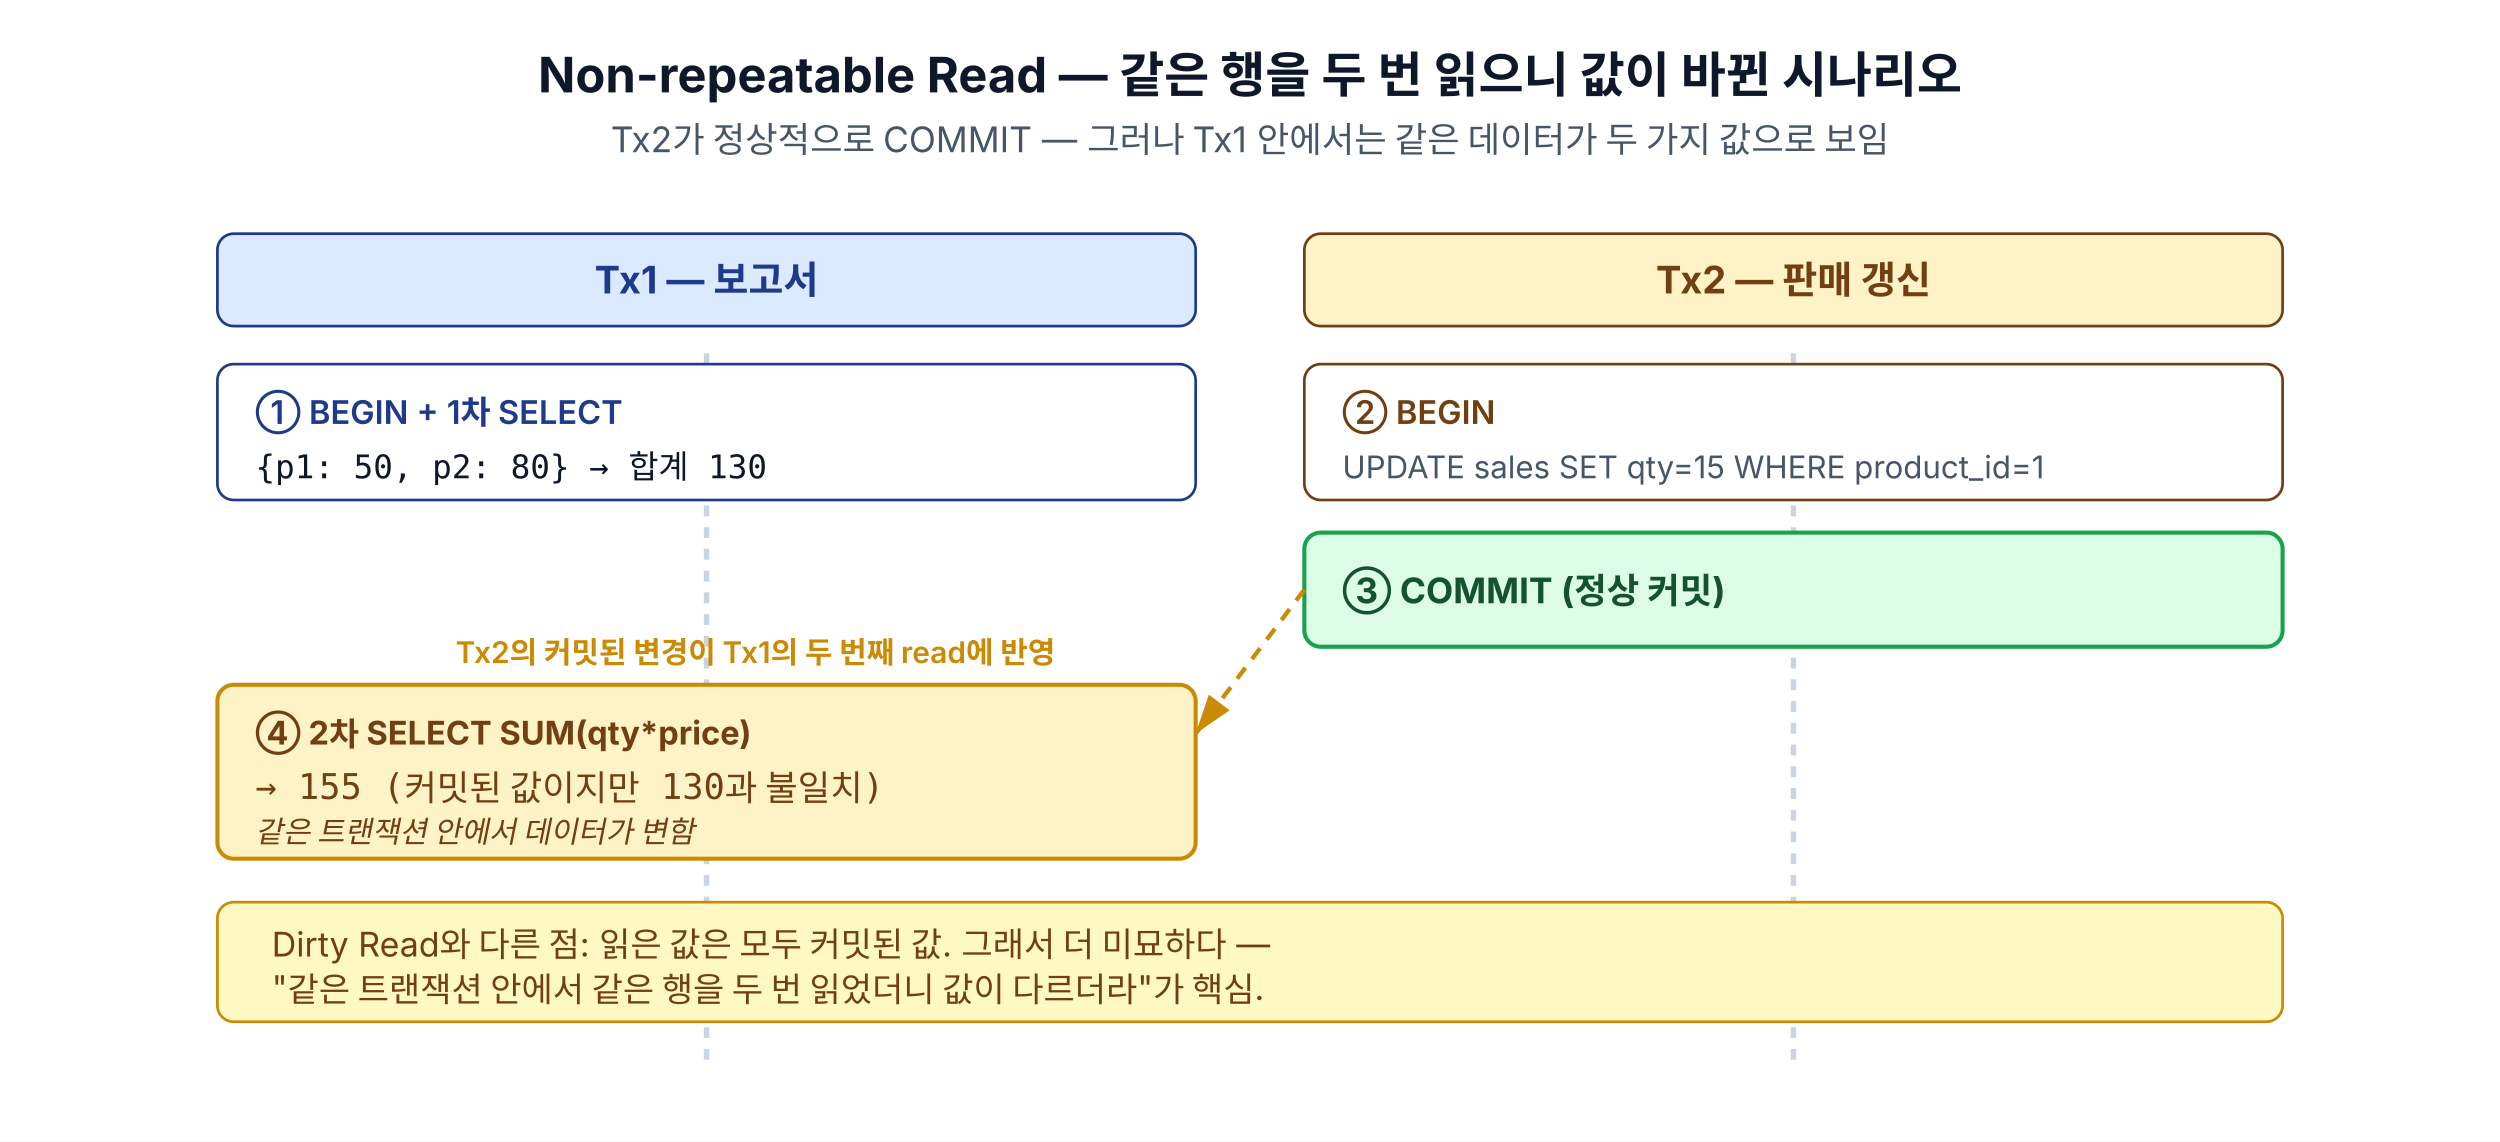
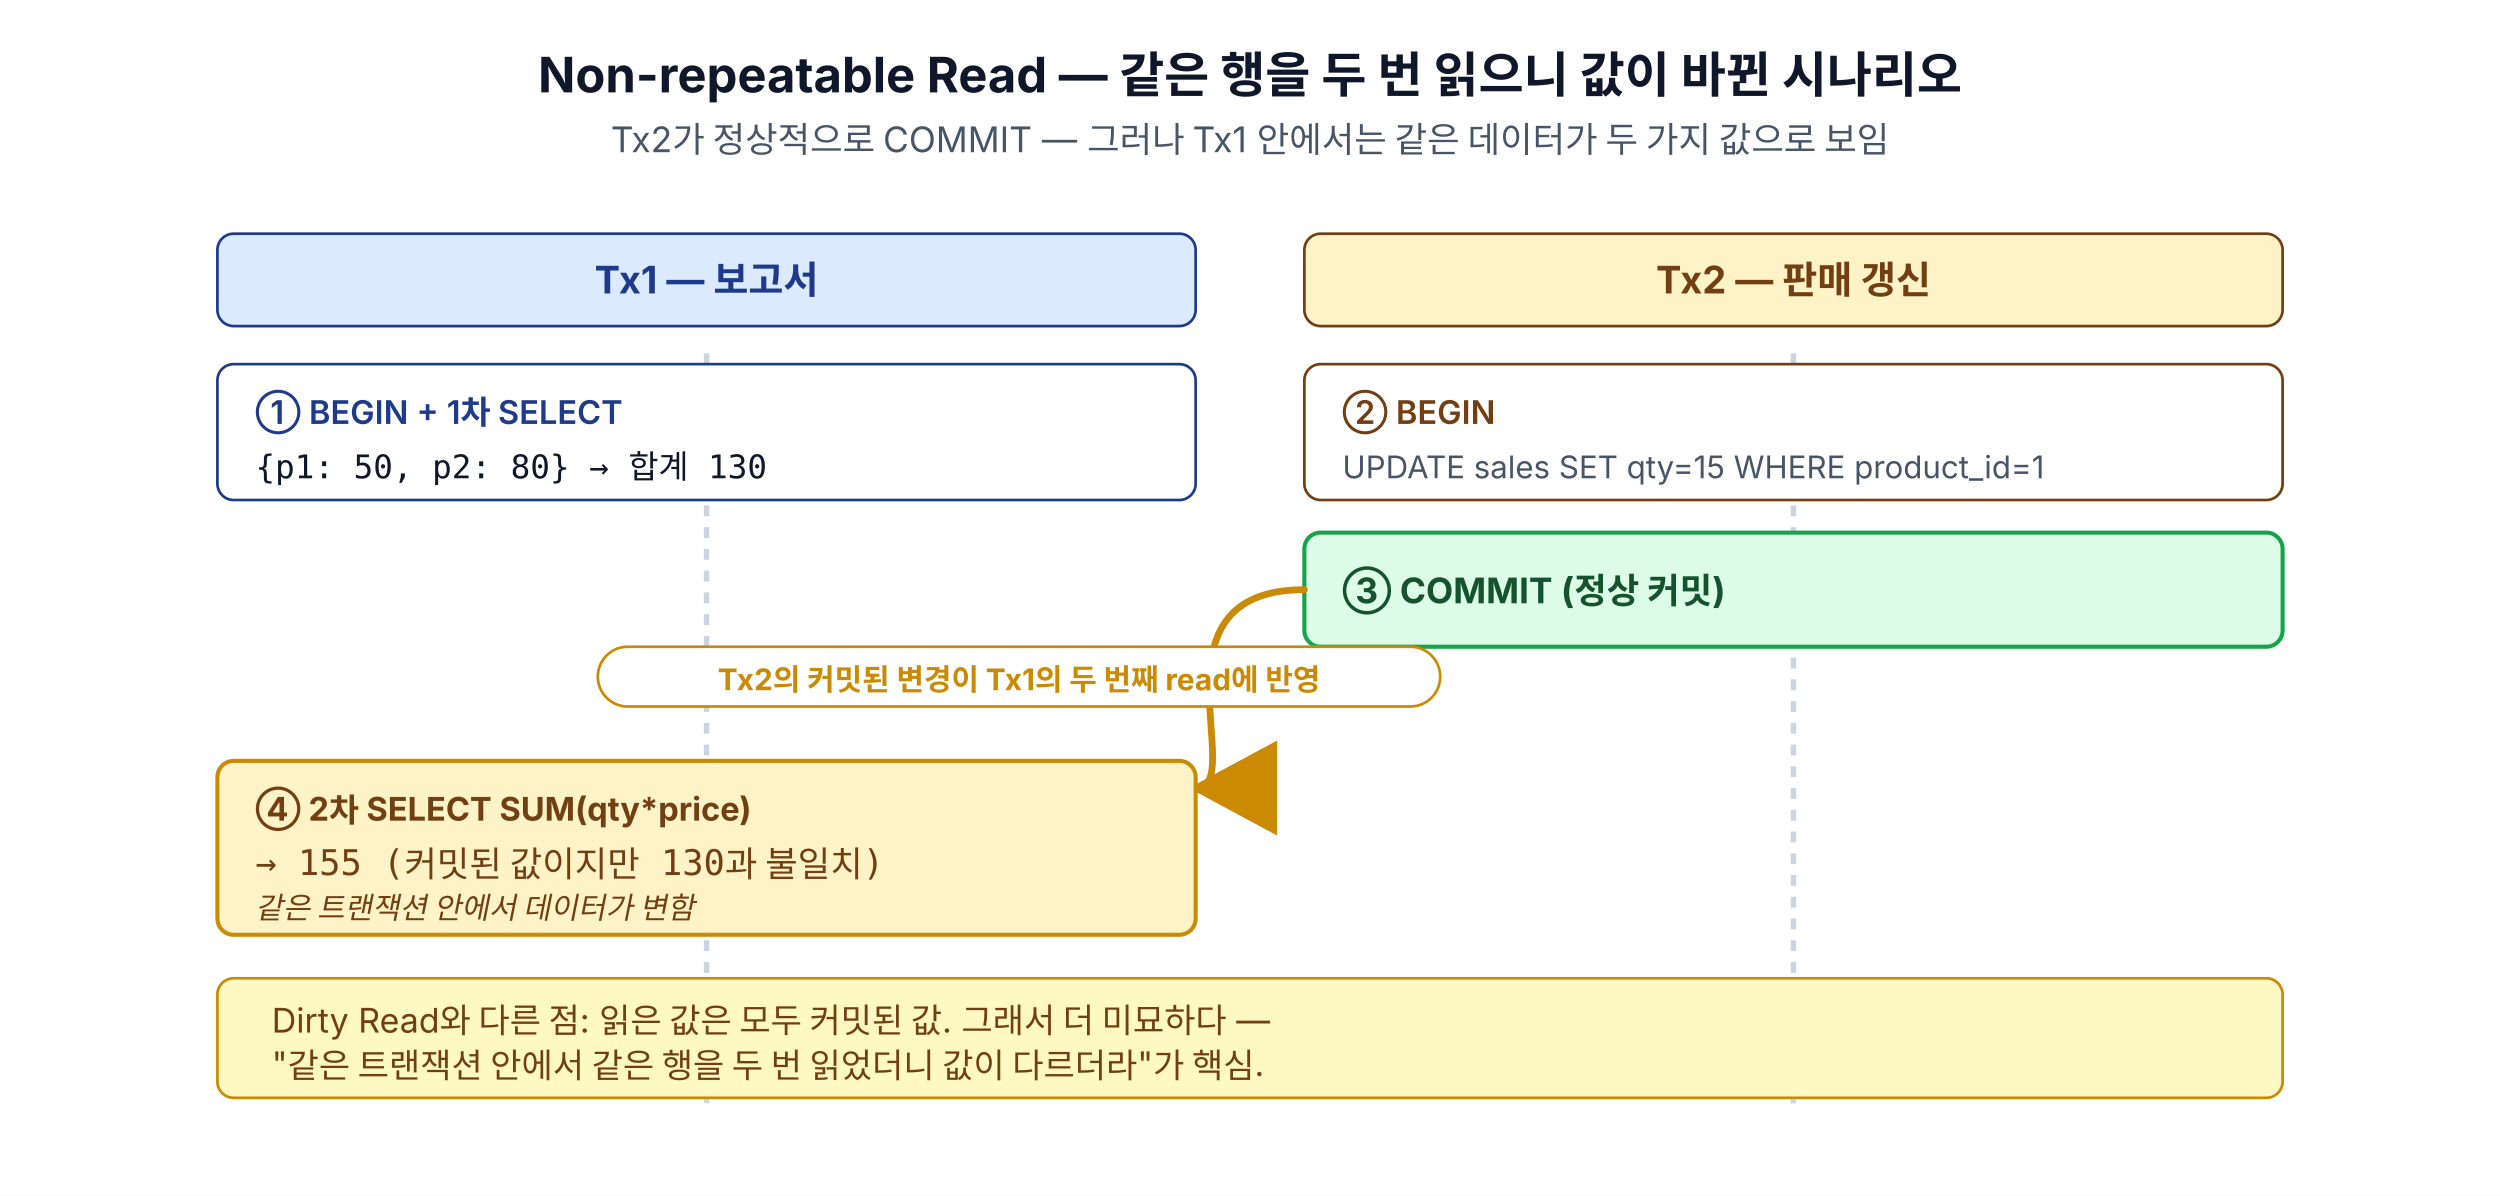
- <svg xmlns="http://www.w3.org/2000/svg" viewBox="0 0 920 420" font-family="-apple-system, 'Pretendard', 'Segoe UI', sans-serif">
+ <svg xmlns="http://www.w3.org/2000/svg" viewBox="0 0 920 440" font-family="-apple-system, 'Pretendard', 'Segoe UI', sans-serif">
  <defs>
-     <marker id="nrArr" markerWidth="10" markerHeight="10" refX="9" refY="3" orient="auto">
-       <path d="M0,0 L0,6 L9,3 z" fill="#ca8a04" />
+     <marker id="nrArr" markerWidth="14" markerHeight="14" refX="12" refY="7" orient="auto">
+       <path d="M0,0 L0,14 L13,7 z" fill="#ca8a04" />
    </marker>
  </defs>
-   <rect width="920" height="420" fill="#fff" />
+   <rect width="920" height="440" fill="#fff" />
  <text x="460" y="34" font-size="18" font-weight="700" fill="#0f172a" text-anchor="middle">Non-repeatable Read — 같은 행을 두 번 읽으니 값이 바뀐 시나리오</text>
  <text x="460" y="56" font-size="13" fill="#475569" text-anchor="middle">Tx2가 정상적으로 COMMIT — 그러나 Tx1 안에서는 같은 데이터가 두 가지 값으로 보임</text>
  <g transform="translate(80, 86)">
    <rect width="360" height="34" rx="6" fill="#dbeafe" stroke="#1e3a8a" />
    <text x="180" y="22" font-size="14" font-weight="700" text-anchor="middle" fill="#1e3a8a">Tx1 — 보고서</text>
  </g>
  <g transform="translate(480, 86)">
    <rect width="360" height="34" rx="6" fill="#fef3c7" stroke="#713f12" />
    <text x="180" y="22" font-size="14" font-weight="700" text-anchor="middle" fill="#713f12">Tx2 — 판매 갱신</text>
  </g>
-   <line x1="260" y1="130" x2="260" y2="390" stroke="#cbd5e1" stroke-width="2" stroke-dasharray="4,4" />
-   <line x1="660" y1="130" x2="660" y2="390" stroke="#cbd5e1" stroke-width="2" stroke-dasharray="4,4" />
+   <line x1="260" y1="130" x2="260" y2="410" stroke="#cbd5e1" stroke-width="2" stroke-dasharray="4,4" />
+   <line x1="660" y1="130" x2="660" y2="410" stroke="#cbd5e1" stroke-width="2" stroke-dasharray="4,4" />
  <g transform="translate(80, 134)">
    <rect width="360" height="50" rx="6" fill="#fff" stroke="#1e3a8a" />
    <text x="14" y="22" font-size="12" font-weight="600" fill="#1e3a8a">① BEGIN + 1차 SELECT</text>
    <text x="14" y="42" font-size="12" fill="#0f172a" font-family="ui-monospace, Menlo, monospace">{p1: 50, p2: 80}  → 합계 130</text>
  </g>
  <g transform="translate(480, 134)">
    <rect width="360" height="50" rx="6" fill="#fff" stroke="#713f12" />
    <text x="14" y="22" font-size="12" font-weight="600" fill="#713f12">② BEGIN</text>
    <text x="14" y="42" font-size="11.5" fill="#475569">UPDATE sales SET qty=15 WHERE product_id=1</text>
  </g>
  <g transform="translate(480, 196)">
    <rect width="360" height="42" rx="6" fill="#dcfce7" stroke="#16a34a" stroke-width="1.5" />
    <text x="14" y="26" font-size="13" font-weight="700" fill="#14532d">③ COMMIT (정상 커밋)</text>
  </g>
-   <g transform="translate(80, 252)">
+   <path d="M 480 217 C 420 217, 460 290, 440 290" fill="none" stroke="#ca8a04" stroke-width="2.5" stroke-linecap="round" marker-end="url(#nrArr)" />
+   <g transform="translate(370, 252)">
+     <rect x="-150" y="-14" width="310" height="22" rx="11" fill="#fff" stroke="#ca8a04" stroke-width="1" />
+     <text x="5" y="2" font-size="11" font-weight="700" fill="#ca8a04" text-anchor="middle">Tx2의 커밋된 변경이 Tx1의 두 번째 read에 반영</text>
+   </g>
+   <g transform="translate(80, 280)">
    <rect width="360" height="64" rx="6" fill="#fef3c7" stroke="#ca8a04" stroke-width="1.5" />
    <text x="14" y="22" font-size="12" font-weight="700" fill="#713f12">④ 2차 SELECT SUM(qty*price)</text>
    <text x="14" y="42" font-size="13" fill="#713f12" font-family="ui-monospace, Menlo, monospace">→ 155  (커밋된 값이지만 130과 불일치)</text>
    <text x="14" y="58" font-size="11" fill="#713f12" font-style="italic">같은 트랜잭션 안에서 데이터가 변함</text>
  </g>
-   <line x1="480" y1="217" x2="440" y2="270" stroke="#ca8a04" stroke-width="1.6" stroke-dasharray="5,4" marker-end="url(#nrArr)" />
-   <text x="278" y="244" font-size="11" font-weight="600" fill="#ca8a04" text-anchor="middle">Tx2의 커밋된 변경이 Tx1의 두 번째 read에 반영</text>
-   <g transform="translate(80, 332)">
+   <g transform="translate(80, 360)">
    <rect width="760" height="44" rx="6" fill="#fef9c3" stroke="#ca8a04" />
    <text x="20" y="20" font-size="12.5" fill="#713f12">Dirty Read와 다른 점: 읽은 값은 모두 커밋된 값. 그래서 더 미묘하다 — </text>
    <text x="20" y="36" font-size="12.5" fill="#713f12">"같은 트랜잭션 안에서 같은 행을 두 번 읽었더니 값이 다르더라"가 핵심.</text>
  </g>
</svg>
